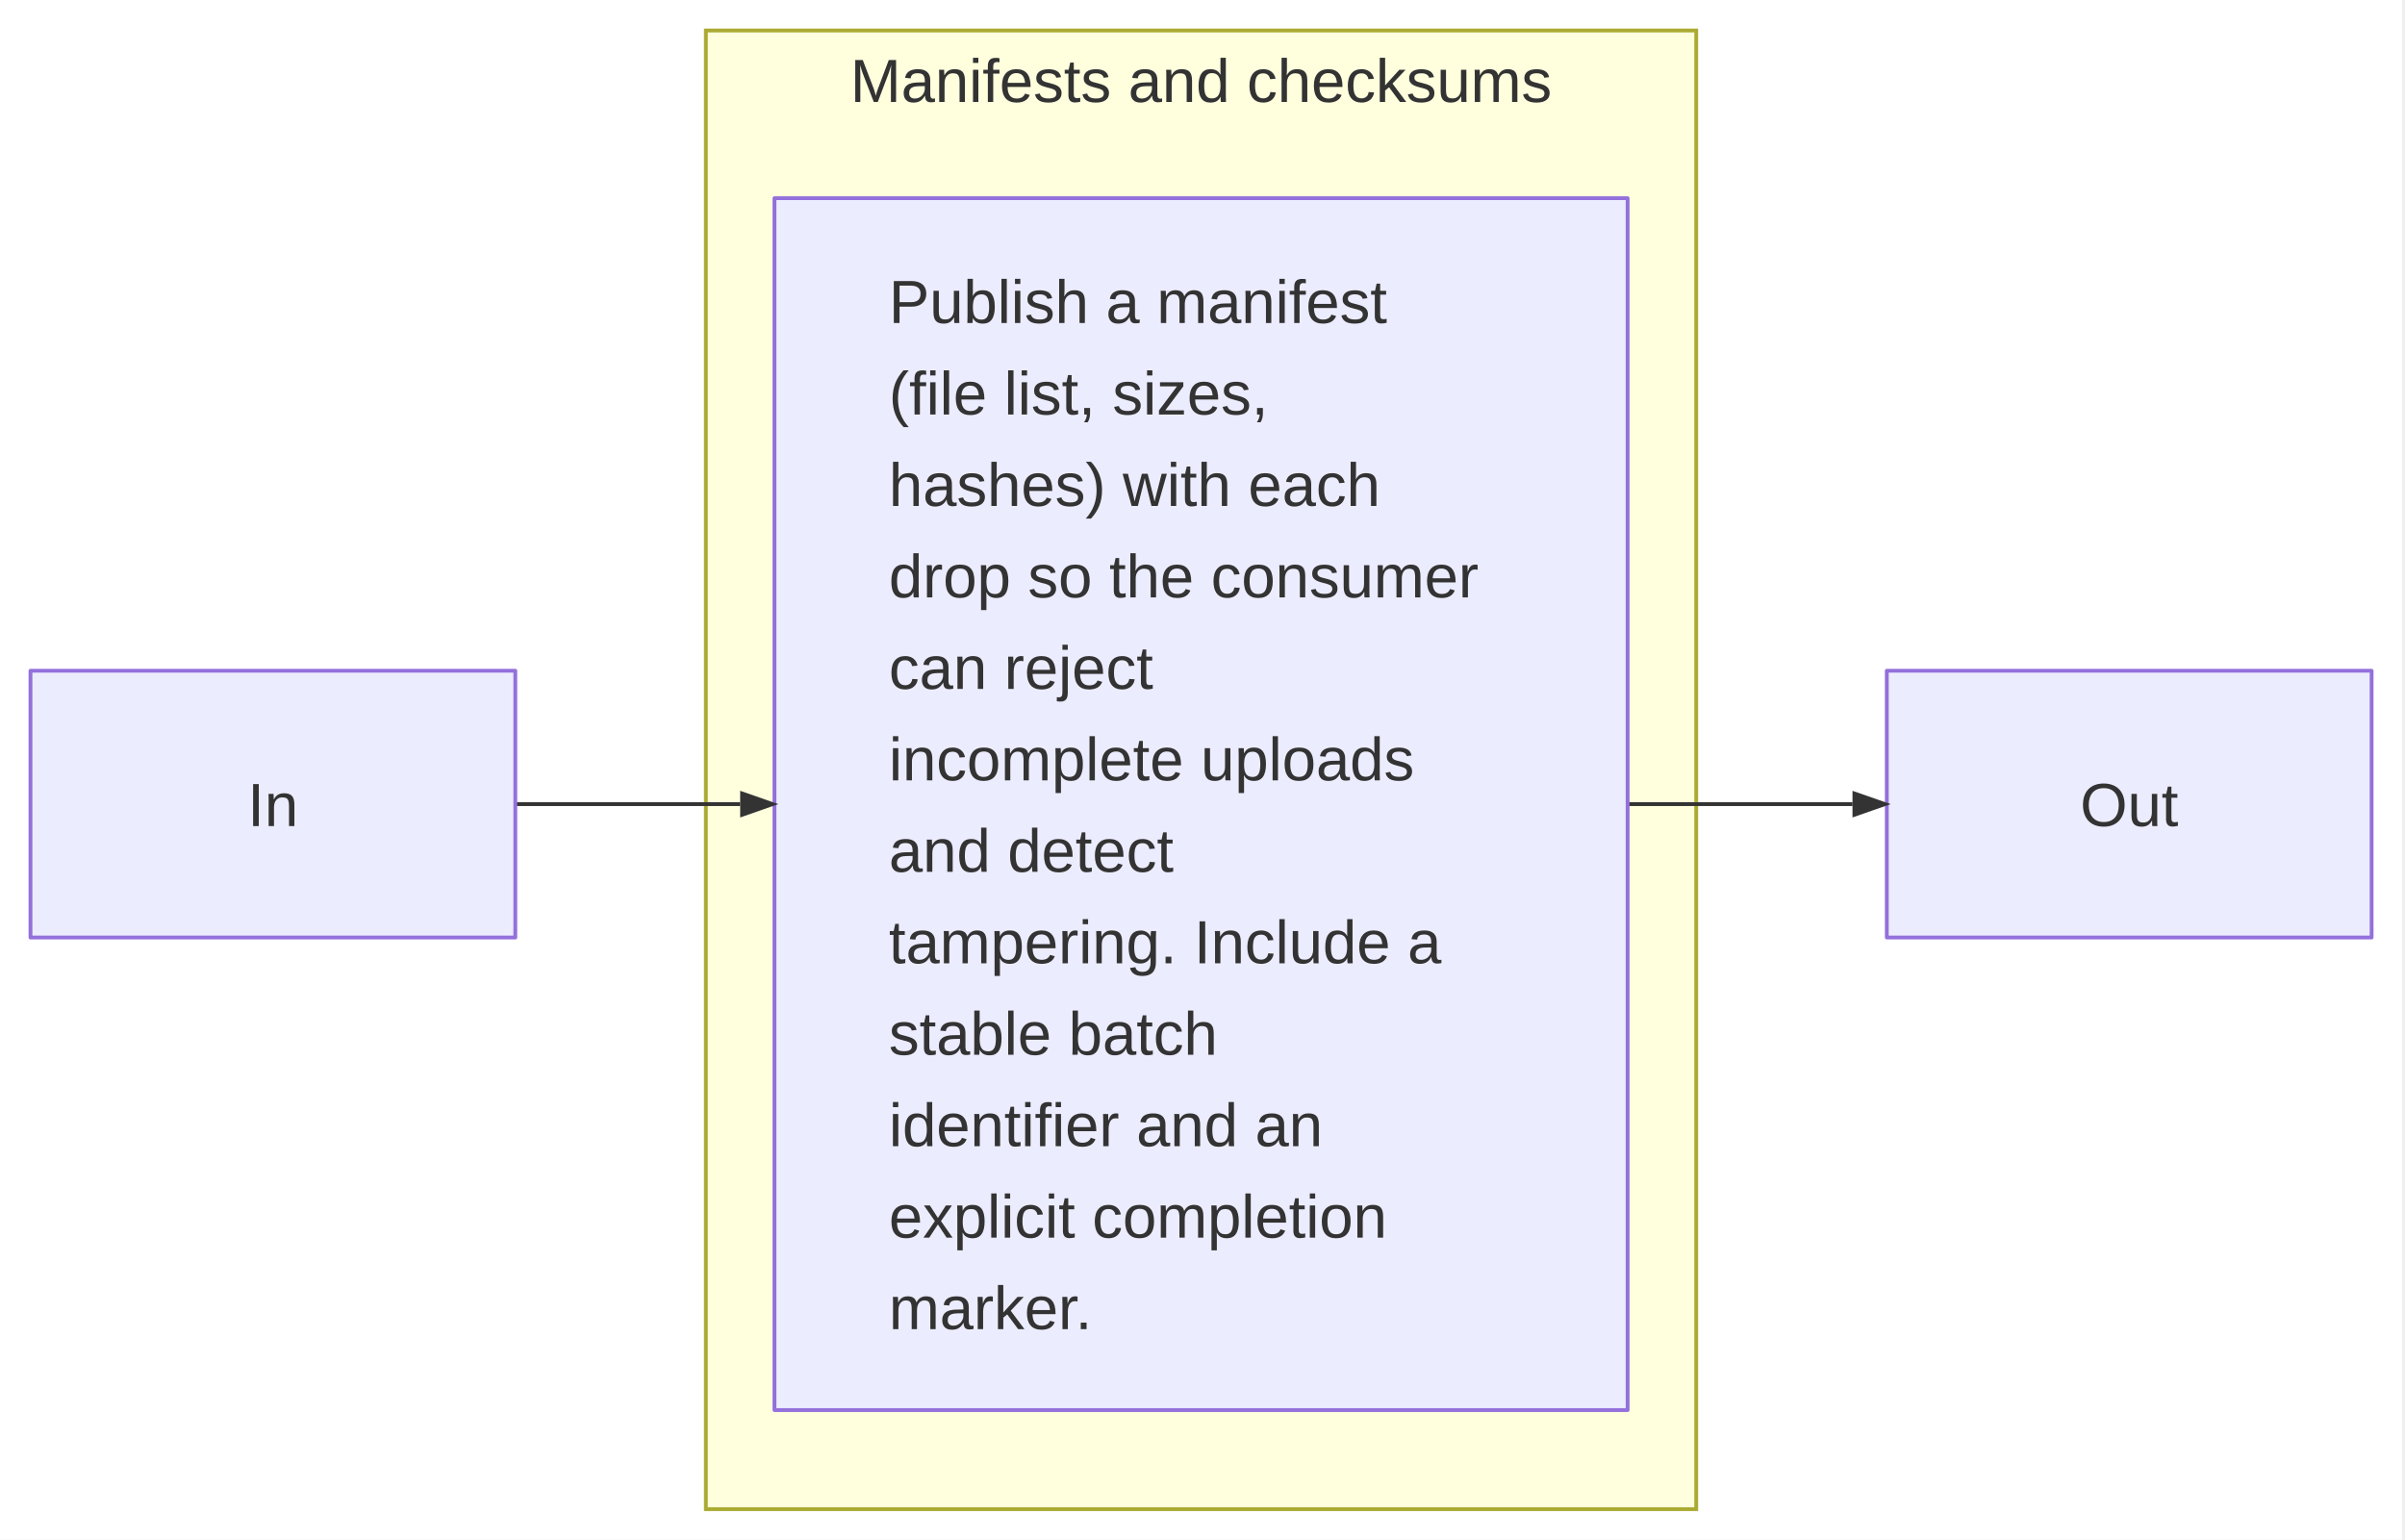
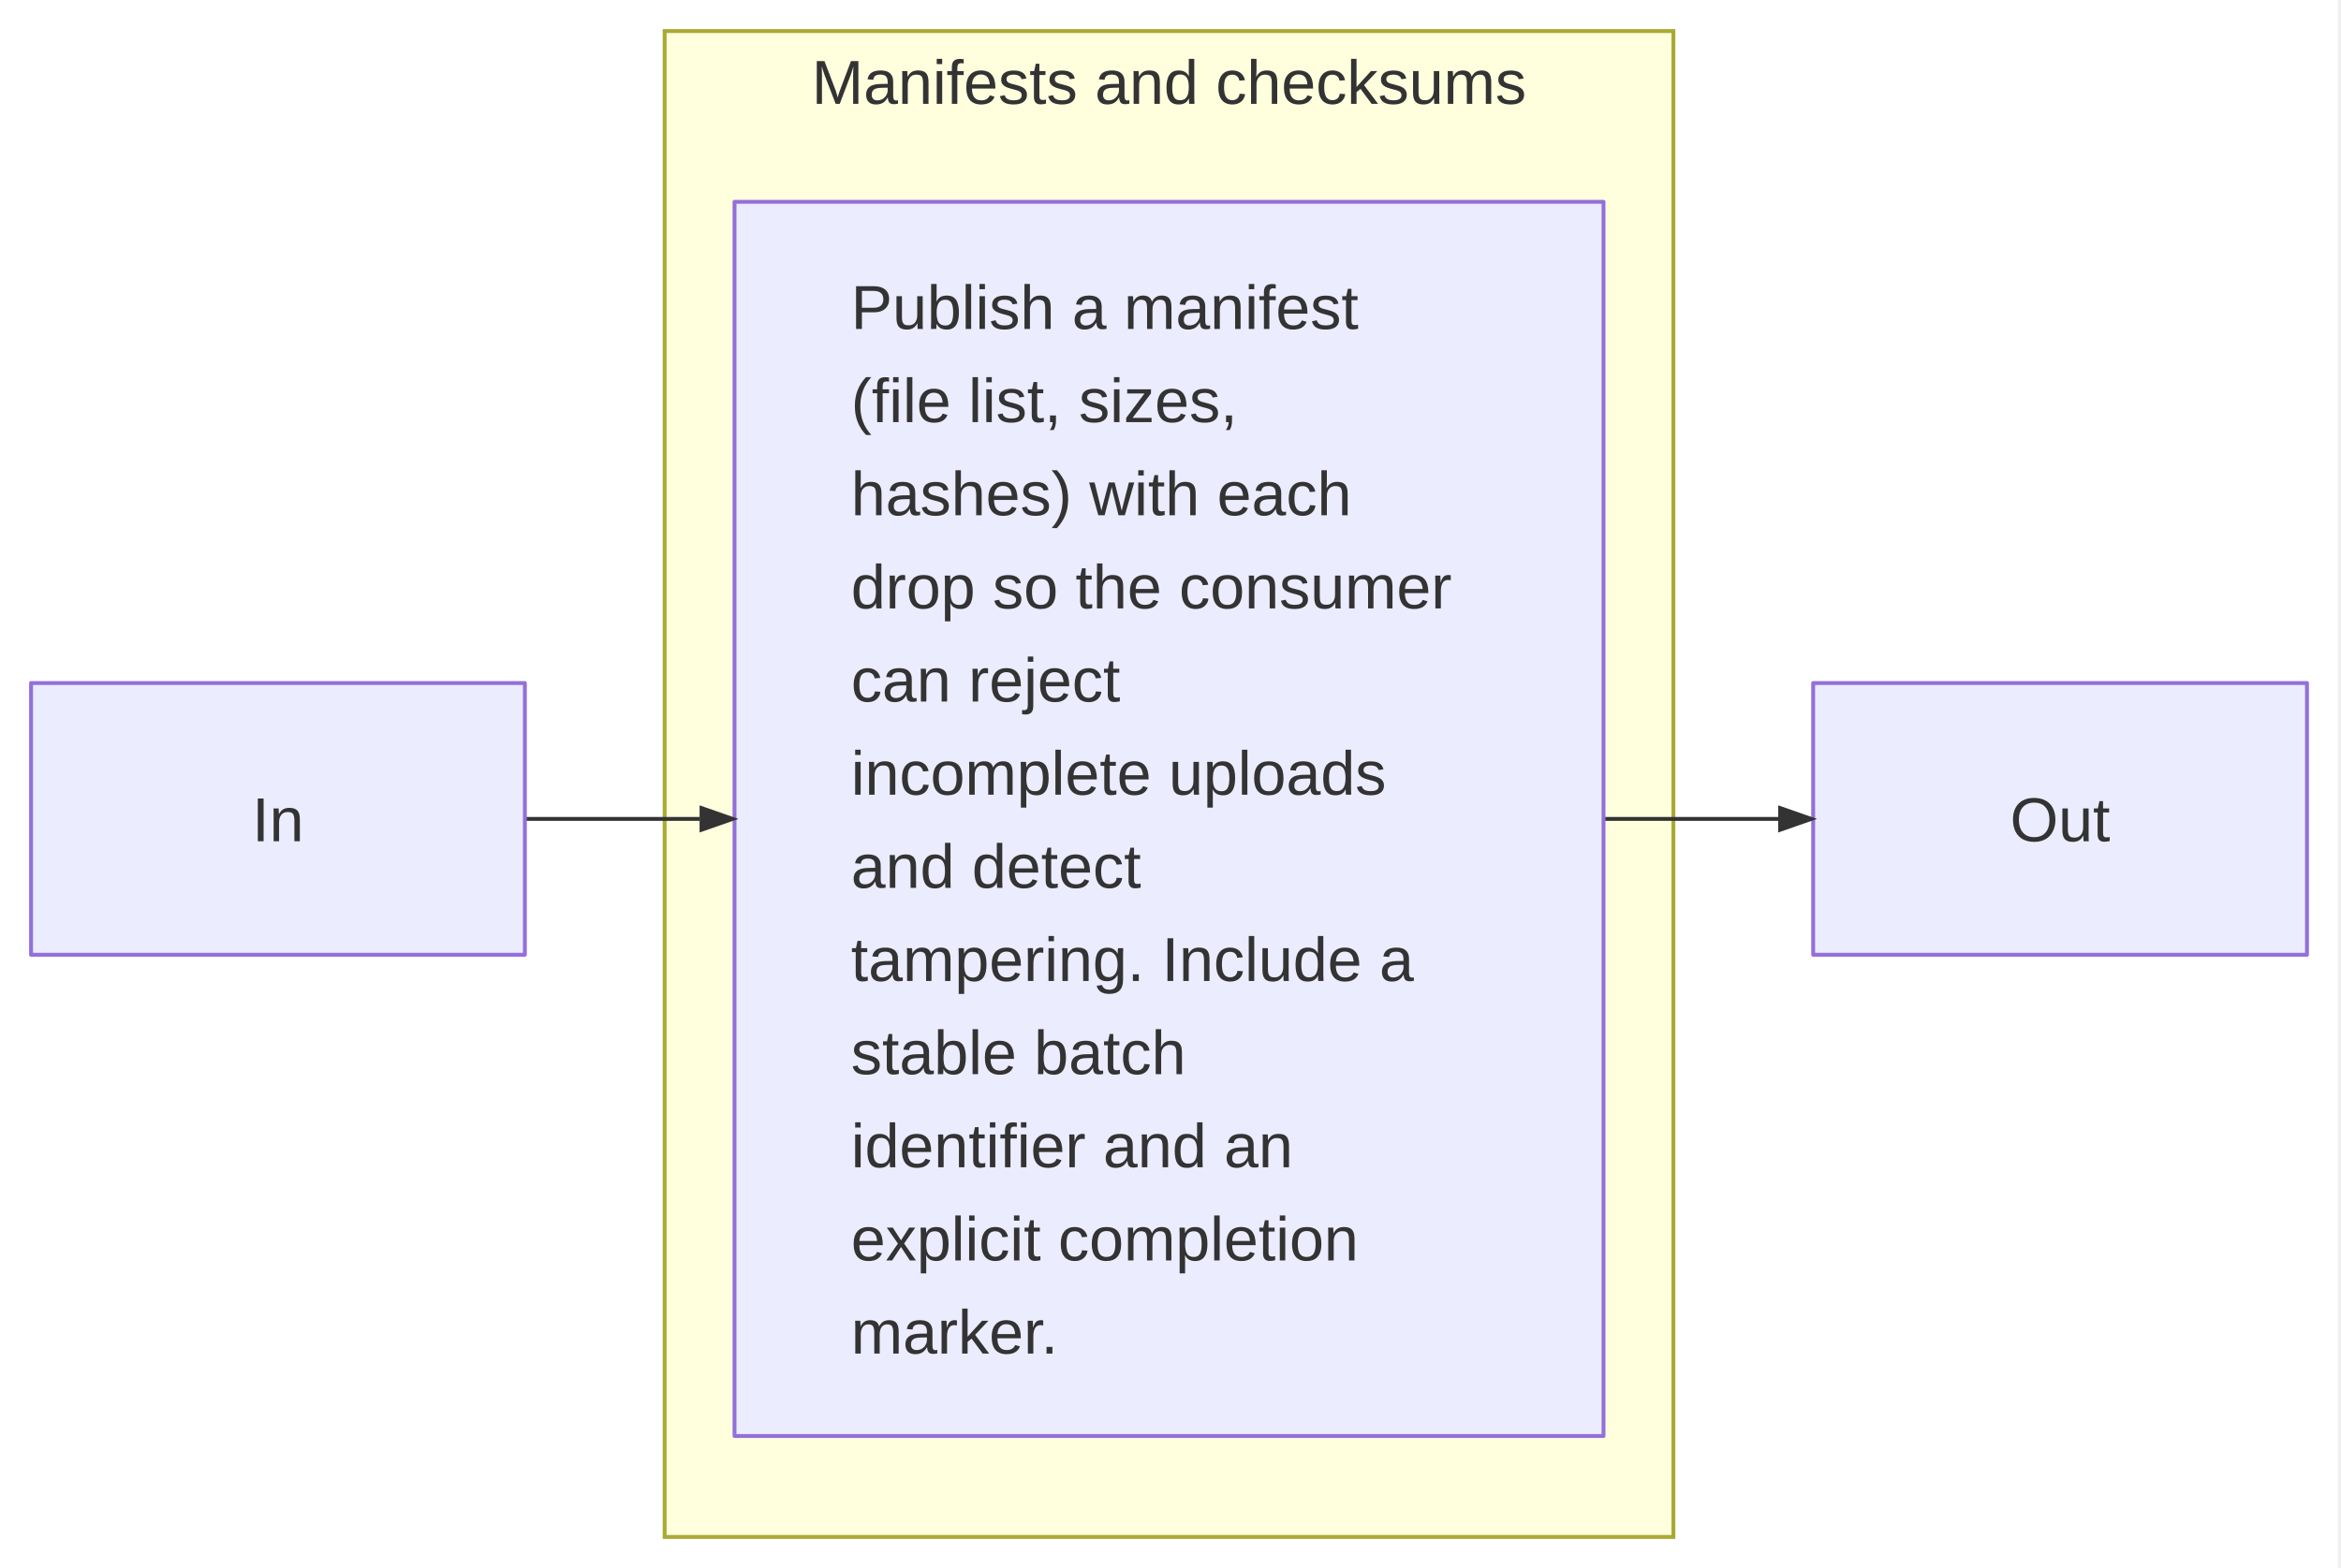
- <svg xmlns="http://www.w3.org/2000/svg" width="631" height="404" viewBox="0 0 631 404">
-   <rect x="0" y="0" width="630.24" height="404" fill="white" />
-   <rect x="185.2" y="8" width="259.84" height="388" fill="#ffffde" stroke="#aaaa33" stroke-width="1" />
-   <text x="315.12" y="26.76" text-anchor="middle" fill="#333" font-family="&quot;trebuchet ms&quot;, verdana, arial, sans-serif" font-size="16px">Manifests and checksums</text>
-   <line x1="135.2" y1="211" x2="194.2" y2="211" stroke="#333333" stroke-width="1" stroke-linecap="butt" data-edge-source="IN" data-edge-target="r0n0" />
-   <line x1="427.04" y1="211" x2="486.04" y2="211" stroke="#333333" stroke-width="1" stroke-linecap="butt" data-edge-source="r0n0" data-edge-target="OUT" />
+ <svg xmlns="http://www.w3.org/2000/svg" width="603" height="404" viewBox="0 0 603 404">
+   <rect x="0" y="0" width="602.24" height="404" fill="white" />
+   <rect x="171.2" y="8" width="259.84" height="388" fill="#ffffde" stroke="#aaaa33" stroke-width="1" />
+   <text x="301.12" y="26.76" text-anchor="middle" fill="#333" font-family="&quot;trebuchet ms&quot;, verdana, arial, sans-serif" font-size="16px">Manifests and checksums</text>
+   <line x1="135.2" y1="211" x2="180.2" y2="211" stroke="#333333" stroke-width="1" stroke-linecap="butt" data-edge-source="IN" data-edge-target="r0n0" />
+   <line x1="413.04" y1="211" x2="458.04" y2="211" stroke="#333333" stroke-width="1" stroke-linecap="butt" data-edge-source="r0n0" data-edge-target="OUT" />
  <path d="M8,176 H135.2 V246 H8 Z" fill="#ECECFF" stroke="#9370DB" stroke-width="1" stroke-linejoin="round" stroke-linecap="round" />
-   <path d="M495.04,176 H622.24 V246 H495.04 Z" fill="#ECECFF" stroke="#9370DB" stroke-width="1" stroke-linejoin="round" stroke-linecap="round" />
-   <path d="M203.2,52 H427.04 V370 H203.2 Z" fill="#ECECFF" stroke="#9370DB" stroke-width="1" stroke-linejoin="round" stroke-linecap="round" />
-   <polygon points="204.2,211 194.2,214.5 194.2,207.5" fill="#333333" stroke="none" />
-   <polygon points="496.04,211 486.04,214.5 486.04,207.5" fill="#333333" stroke="none" />
+   <path d="M467.04,176 H594.24 V246 H467.04 Z" fill="#ECECFF" stroke="#9370DB" stroke-width="1" stroke-linejoin="round" stroke-linecap="round" />
+   <path d="M189.2,52 H413.04 V370 H189.2 Z" fill="#ECECFF" stroke="#9370DB" stroke-width="1" stroke-linejoin="round" stroke-linecap="round" />
+   <polygon points="190.2,211 180.2,214.5 180.2,207.5" fill="#333333" stroke="none" />
+   <polygon points="468.04,211 458.04,214.5 458.04,207.5" fill="#333333" stroke="none" />
  <text x="71.6" y="216.76" text-anchor="middle" fill="#333" font-family="&quot;trebuchet ms&quot;, verdana, arial, sans-serif" font-size="16" font-weight="normal">In</text>
-   <text x="558.64" y="216.76" text-anchor="middle" fill="#333" font-family="&quot;trebuchet ms&quot;, verdana, arial, sans-serif" font-size="16" font-weight="normal">Out</text>
+   <text x="530.64" y="216.76" text-anchor="middle" fill="#333" font-family="&quot;trebuchet ms&quot;, verdana, arial, sans-serif" font-size="16" font-weight="normal">Out</text>
  <text y="84.76" text-anchor="start" fill="#333" font-family="&quot;trebuchet ms&quot;, verdana, arial, sans-serif" font-size="16" font-weight="normal">
-     <tspan x="233.2" dy="0">Publish a manifest</tspan>
-     <tspan x="233.2" dy="24">(file list, sizes,</tspan>
-     <tspan x="233.2" dy="24">hashes) with each</tspan>
-     <tspan x="233.2" dy="24">drop so the consumer</tspan>
-     <tspan x="233.2" dy="24">can reject</tspan>
-     <tspan x="233.2" dy="24">incomplete uploads</tspan>
-     <tspan x="233.2" dy="24">and detect</tspan>
-     <tspan x="233.2" dy="24">tampering. Include a</tspan>
-     <tspan x="233.2" dy="24">stable batch</tspan>
-     <tspan x="233.2" dy="24">identifier and an</tspan>
-     <tspan x="233.2" dy="24">explicit completion</tspan>
-     <tspan x="233.2" dy="24">marker.</tspan>
+     <tspan x="219.2" dy="0">Publish a manifest</tspan>
+     <tspan x="219.2" dy="24">(file list, sizes,</tspan>
+     <tspan x="219.2" dy="24">hashes) with each</tspan>
+     <tspan x="219.2" dy="24">drop so the consumer</tspan>
+     <tspan x="219.2" dy="24">can reject</tspan>
+     <tspan x="219.2" dy="24">incomplete uploads</tspan>
+     <tspan x="219.2" dy="24">and detect</tspan>
+     <tspan x="219.2" dy="24">tampering. Include a</tspan>
+     <tspan x="219.2" dy="24">stable batch</tspan>
+     <tspan x="219.2" dy="24">identifier and an</tspan>
+     <tspan x="219.2" dy="24">explicit completion</tspan>
+     <tspan x="219.2" dy="24">marker.</tspan>
  </text>
</svg>
